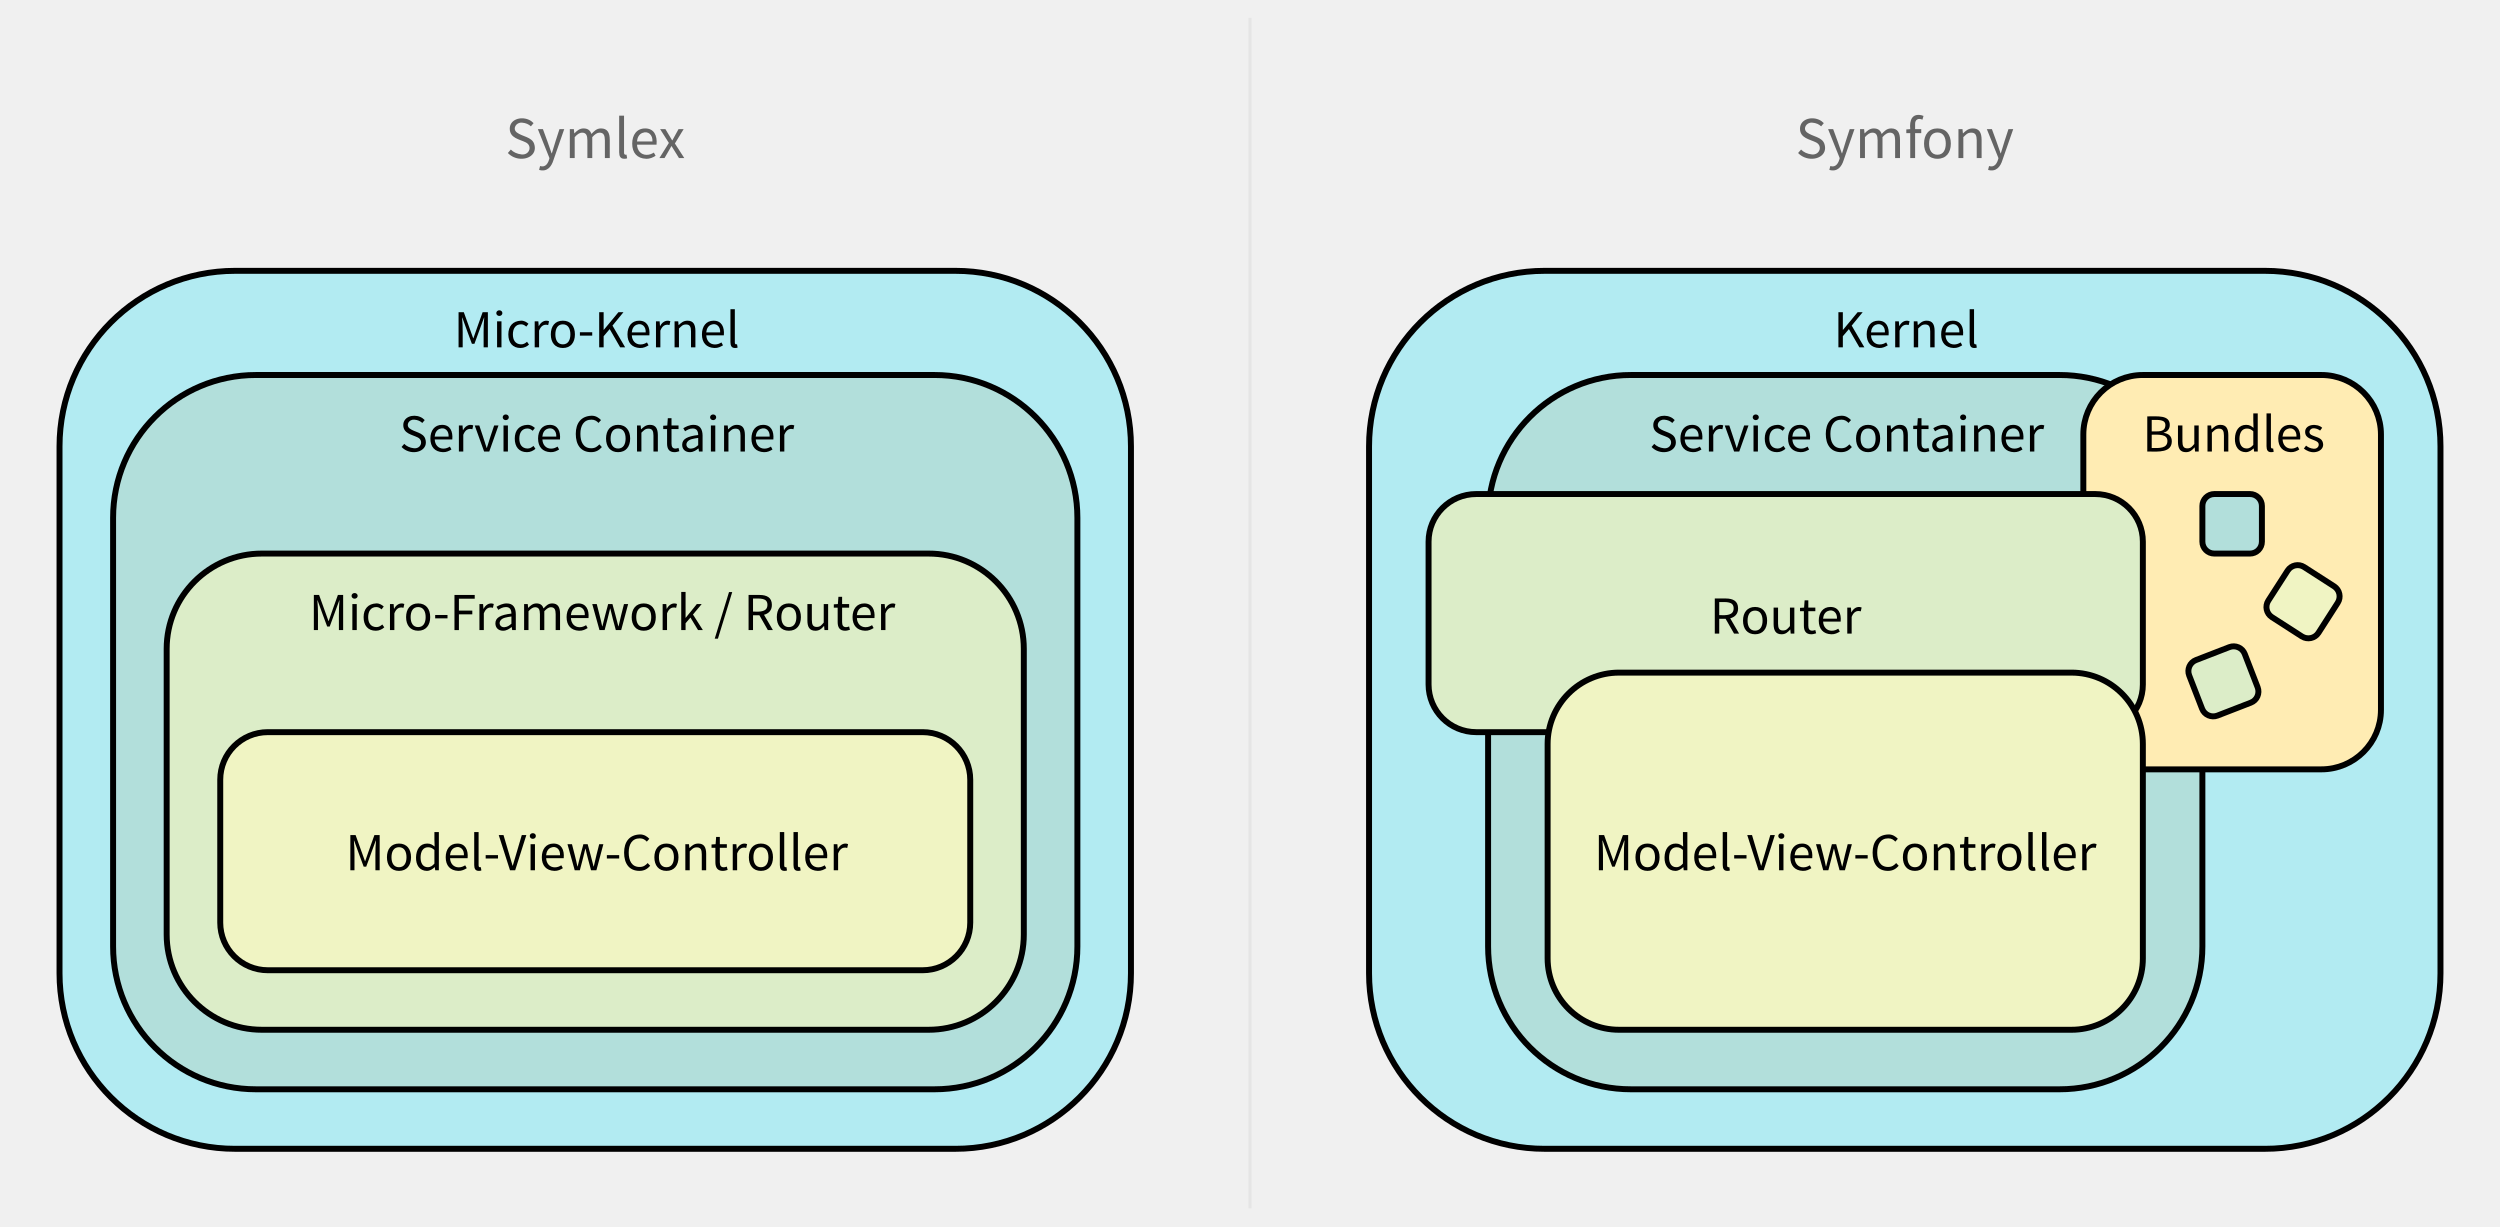
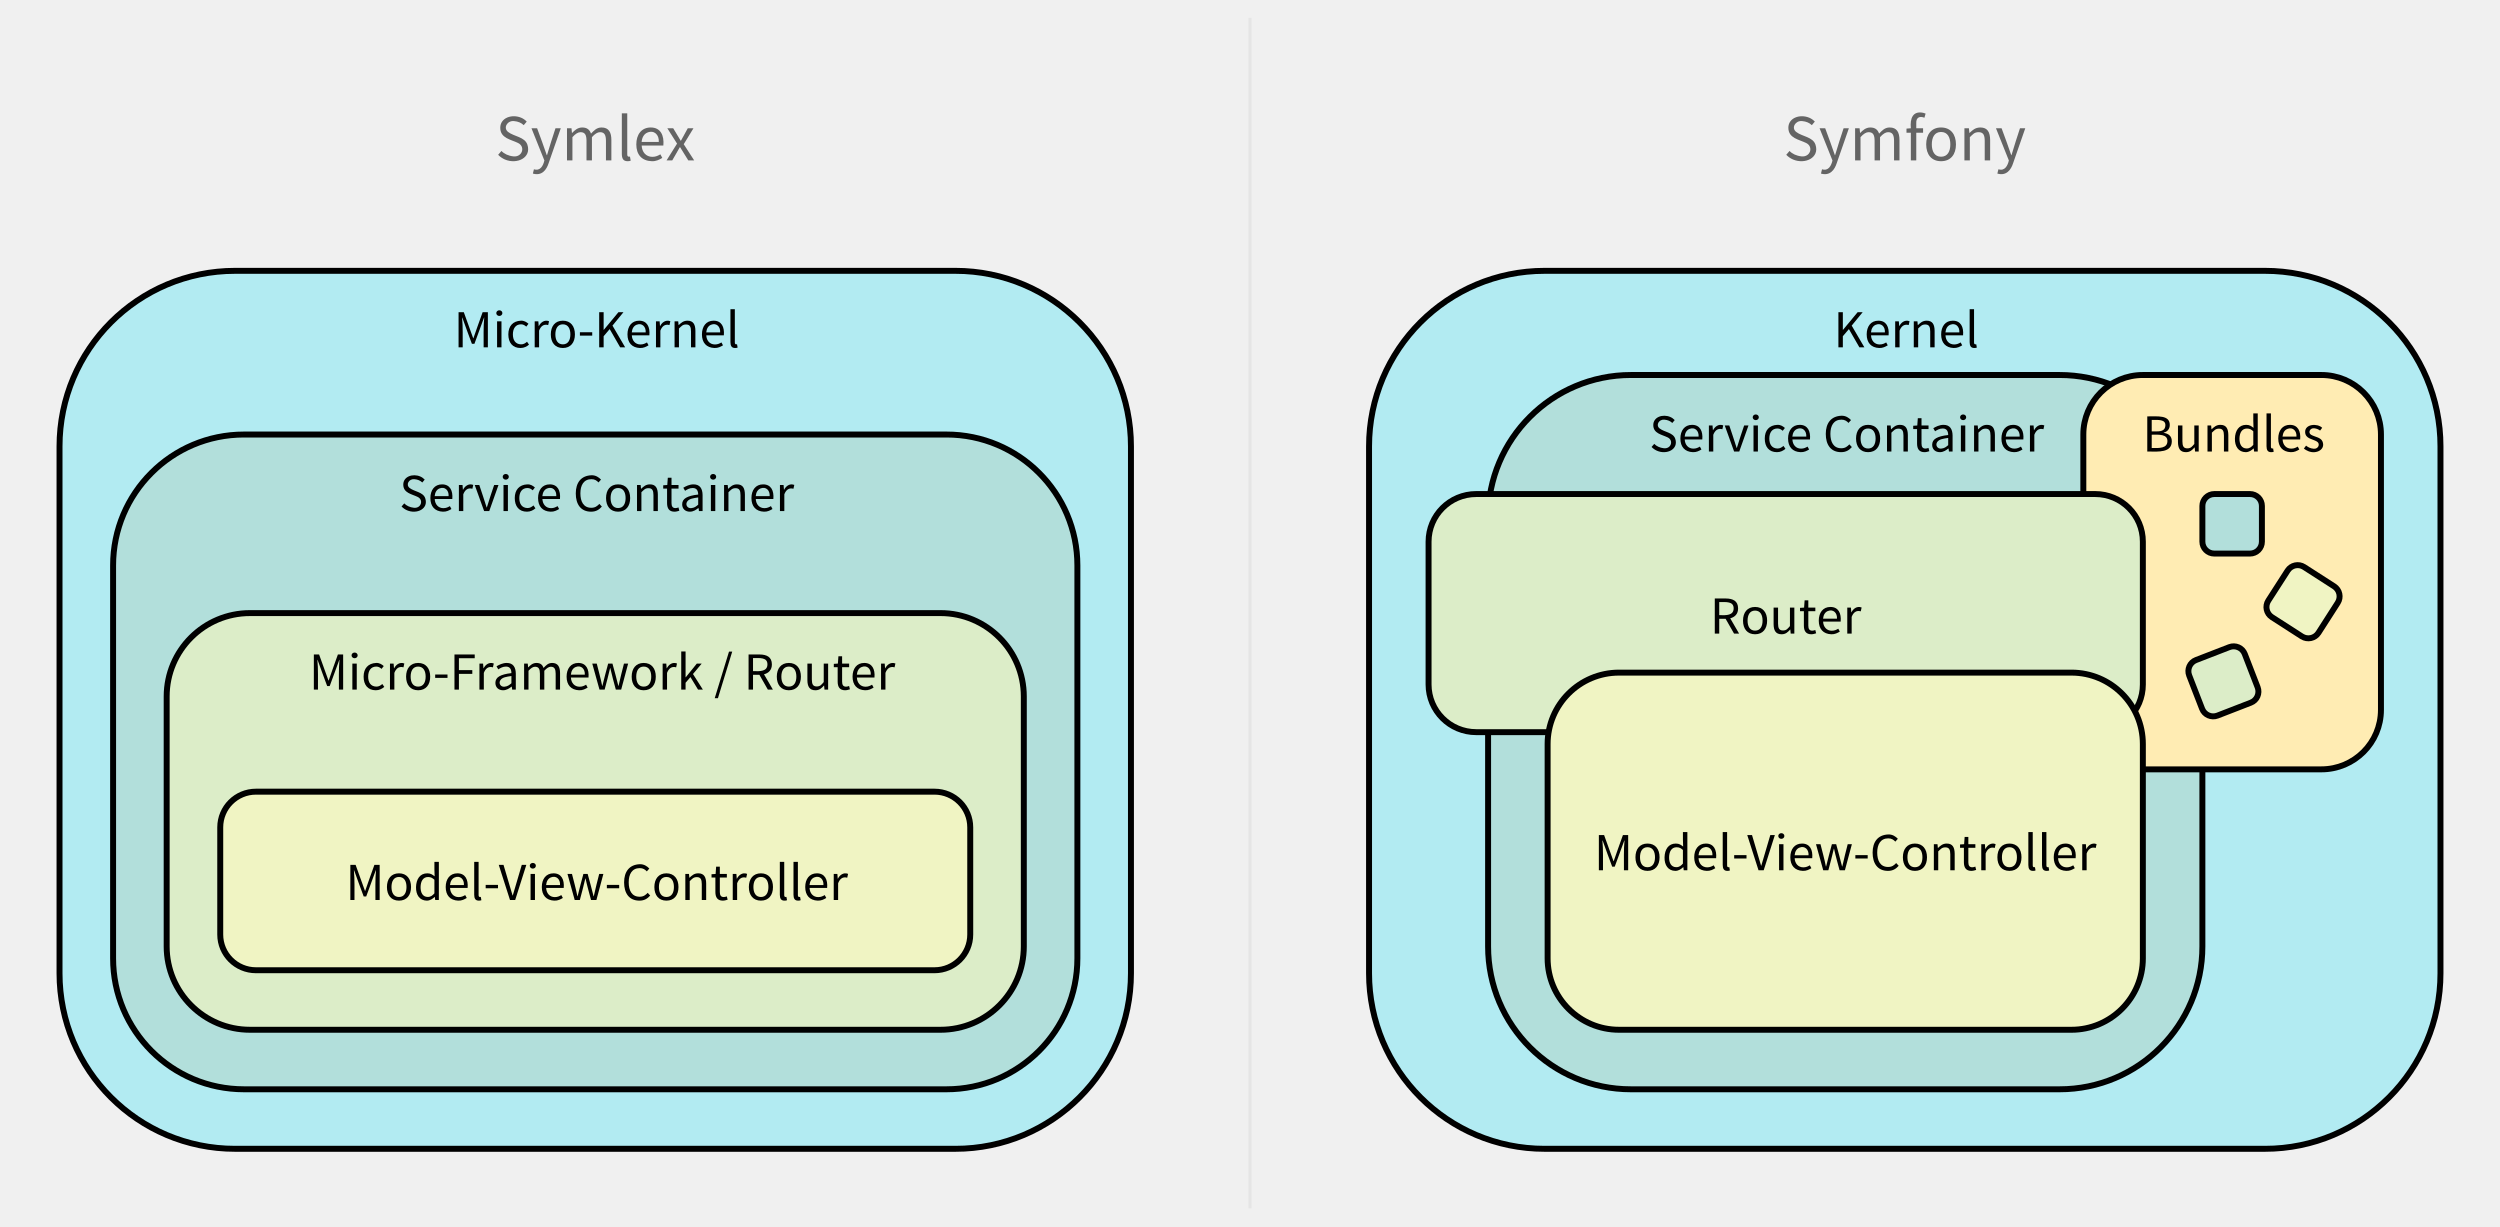
<svg xmlns="http://www.w3.org/2000/svg" xmlns:ns1="lucid" xmlns:xlink="http://www.w3.org/1999/xlink" width="840" height="412">
  <g transform="translate(-220 -74)" ns1:page-tab-id="Lq9n9gWan5VK">
    <path d="M299 165c-32.58 0-59 26.42-59 59v177c0 32.58 26.42 59 59 59h242c32.58 0 59-26.42 59-59V224c0-32.58-26.42-59-59-59z" stroke="#000" stroke-width="2" fill="#b2ebf2" />
    <use xlink:href="#a" transform="matrix(1,0,0,1,248,173) translate(124.458 17.712)" />
-     <path d="M306 200c-26.5 0-48 21.5-48 48v144c0 26.5 21.5 48 48 48h228c26.5 0 48-21.5 48-48V248c0-26.5-21.5-48-48-48z" stroke="#000" stroke-width="2" fill="#b2dfdb" />
-     <use xlink:href="#b" transform="matrix(1,0,0,1,266,208) translate(88.17 17.712)" />
-     <use xlink:href="#c" transform="matrix(1,0,0,1,266,208) translate(146.526 17.712)" />
-     <path d="M308 260c-17.67 0-32 14.33-32 32v96c0 17.67 14.33 32 32 32h224c17.67 0 32-14.33 32-32v-96c0-17.67-14.33-32-32-32z" stroke="#000" stroke-width="2" fill="#dcedc8" />
-     <use xlink:href="#d" transform="matrix(1,0,0,1,284,268) translate(36.195 17.712)" />
-     <use xlink:href="#e" transform="matrix(1,0,0,1,284,268) translate(39.831 17.712)" />
-     <use xlink:href="#f" transform="matrix(1,0,0,1,284,268) translate(175.965 17.712)" />
-     <use xlink:href="#g" transform="matrix(1,0,0,1,284,268) translate(185.901 17.712)" />
-     <path d="M310 320c-8.84 0-16 7.16-16 16v48c0 8.84 7.16 16 16 16h220c8.84 0 16-7.16 16-16v-48c0-8.84-7.16-16-16-16z" stroke="#000" stroke-width="2" fill="#f0f4c3" />
-     <use xlink:href="#h" transform="matrix(1,0,0,1,302,328) translate(34.098 38.399)" />
+     <path d="M302 220c-24.3 0-44 19.7-44 44v132c0 24.3 19.7 44 44 44h236c24.3 0 44-19.7 44-44V264c0-24.3-19.7-44-44-44z" stroke="#000" stroke-width="2" fill="#b2dfdb" />
+     <use xlink:href="#b" transform="matrix(1,0,0,1,266,228) translate(88.17 17.712)" />
+     <use xlink:href="#c" transform="matrix(1,0,0,1,266,228) translate(146.526 17.712)" />
+     <path d="M304 280c-15.46 0-28 12.54-28 28v84c0 15.46 12.54 28 28 28h232c15.46 0 28-12.54 28-28v-84c0-15.46-12.54-28-28-28z" stroke="#000" stroke-width="2" fill="#dcedc8" />
+     <use xlink:href="#d" transform="matrix(1,0,0,1,284,288) translate(36.195 17.712)" />
+     <use xlink:href="#e" transform="matrix(1,0,0,1,284,288) translate(39.831 17.712)" />
+     <use xlink:href="#f" transform="matrix(1,0,0,1,284,288) translate(175.965 17.712)" />
+     <use xlink:href="#g" transform="matrix(1,0,0,1,284,288) translate(185.901 17.712)" />
+     <path d="M306 340c-6.63 0-12 5.37-12 12v36c0 6.63 5.37 12 12 12h228c6.63 0 12-5.37 12-12v-36c0-6.63-5.37-12-12-12z" stroke="#000" stroke-width="2" fill="#f0f4c3" />
+     <use xlink:href="#h" transform="matrix(1,0,0,1,302,348) translate(34.098 28.399)" />
    <path d="M739 165c-32.58 0-59 26.42-59 59v177c0 32.58 26.42 59 59 59h242c32.58 0 59-26.42 59-59V224c0-32.58-26.42-59-59-59z" stroke="#000" stroke-width="2" fill="#b2ebf2" />
    <use xlink:href="#i" transform="matrix(1,0,0,1,688,173) translate(148.083 17.712)" />
    <path d="M768 200c-26.5 0-48 21.5-48 48v144c0 26.5 21.5 48 48 48h144c26.5 0 48-21.5 48-48V248c0-26.5-21.5-48-48-48z" stroke="#000" stroke-width="2" fill="#b2dfdb" />
    <use xlink:href="#b" transform="matrix(1,0,0,1,728,208) translate(46.17 17.712)" />
    <use xlink:href="#c" transform="matrix(1,0,0,1,728,208) translate(104.526 17.712)" />
    <path d="M940 200c-11.05 0-20 8.95-20 20v92.5c0 11.05 8.95 20 20 20h60c11.05 0 20-8.95 20-20V220c0-11.05-8.95-20-20-20z" stroke="#000" stroke-width="2" fill="#ffecb3" />
    <use xlink:href="#j" transform="matrix(1,0,0,1,928,208) translate(11.864 17.712)" />
    <path d="M716 240c-8.84 0-16 7.16-16 16v48c0 8.84 7.16 16 16 16h208c8.84 0 16-7.16 16-16v-48c0-8.84-7.16-16-16-16z" stroke="#000" stroke-width="2" fill="#dcedc8" />
    <use xlink:href="#k" transform="matrix(1,0,0,1,708,248) translate(86.548 38.899)" />
    <path d="M964 240c-2.2 0-4 1.8-4 4v12c0 2.2 1.8 4 4 4h12c2.2 0 4-1.8 4-4v-12c0-2.2-1.8-4-4-4z" stroke="#000" stroke-width="2" fill="#b2dfdb" />
    <path d="M994.18 264.52c-1.86-1.2-4.33-.65-5.53 1.2l-6.5 10.1c-1.18 1.86-.64 4.33 1.2 5.53l10.1 6.5c1.87 1.18 4.34.64 5.54-1.2l6.48-10.1c1.2-1.87.65-4.34-1.2-5.54zM764 300c-13.25 0-24 10.75-24 24v72c0 13.25 10.75 24 24 24h152c13.25 0 24-10.75 24-24v-72c0-13.25-10.75-24-24-24z" stroke="#000" stroke-width="2" fill="#f0f4c3" />
    <use xlink:href="#l" transform="matrix(1,0,0,1,748,308) translate(7.598 58.399)" />
    <path d="M240 100h360v40H240z" stroke="#000" stroke-opacity="0" stroke-width="2" fill="#fff" fill-opacity="0" />
-     <use xlink:href="#m" transform="matrix(1,0,0,1,245,105) translate(144.8 22.11)" />
+     <use xlink:href="#m" transform="matrix(1,0,0,1,245,105) translate(141.4444 22.9)" />
    <path d="M680 100h360v40H680z" stroke="#000" stroke-opacity="0" stroke-width="2" fill="#fff" fill-opacity="0" />
    <g>
-       <use xlink:href="#n" transform="matrix(1,0,0,1,685,105) translate(138.32 22.11)" />
+       <use xlink:href="#n" transform="matrix(1,0,0,1,685,105) translate(134.2444 22.9)" />
    </g>
    <path d="M640 80v400" stroke="#e5e5e5" fill="none" />
    <g>
      <path d="M957.85 295.78c-2.06.8-3.08 3.12-2.28 5.18l4.34 11.2c.8 2.05 3.12 3.07 5.18 2.27l11.2-4.34c2.05-.8 3.07-3.12 2.27-5.18l-4.33-11.2c-.8-2.05-3.12-3.07-5.18-2.27z" stroke="#000" stroke-width="2" fill="#dcedc8" />
    </g>
    <defs>
      <path d="M156-555c17 172 9 368 11 555H90v-656h98c58 162 117 324 175 486h4c55-164 115-324 172-486h98V0h-79c2-187-7-383 11-555h-4C506-391 446-229 386-66h-47c-60-163-121-324-179-489h-4" id="o" />
      <path d="M181-639c0 30-26 53-57 53s-57-23-57-53c0-31 26-53 57-53s57 22 57 53zM82-486h82V0H82v-486" id="p" />
      <path d="M274 12C124 12 46-89 46-242c0-154 84-249 234-256 64-3 108 29 142 58l-41 53c-27-22-53-43-98-43-104 0-152 81-152 188S178-60 281-56c50 2 87-25 114-49l37 54c-39 34-91 63-158 63" id="q" />
      <path d="M334-416c-89-26-142 29-170 104V0H82v-486h68l7 88h3c31-63 101-124 190-90" id="r" />
      <path d="M271 12C125 12 46-91 46-242c0-152 79-256 225-256s225 104 225 256c0 151-79 254-225 254zm0-442c-100 0-140 84-140 188S172-56 271-56s140-82 140-186-40-188-140-188" id="s" />
      <path d="M41-282h230v63H41v-63" id="t" />
      <path d="M90-656h83v329h3l273-329h94L338-406 575 0h-93L286-341 173-208V0H90v-656" id="u" />
      <path d="M279 12C129 6 46-87 46-242c0-148 77-256 218-256 148 0 205 117 191 273H127c4 97 64 171 162 171 51 0 87-18 121-38l29 54c-42 25-92 53-160 50zm107-291c7-109-70-183-170-143-53 21-83 73-90 143h260" id="v" />
      <path d="M297-427c-68 0-89 36-133 75V0H82v-486h68l7 70h3c43-40 85-82 163-82 111 0 147 74 148 190V0h-82v-297c-1-82-18-130-92-130" id="w" />
      <path d="M169 12c-67 0-86-42-87-110v-614h82v620c-2 29 15 42 41 34l11 62c-13 6-27 8-47 8" id="x" />
      <g id="a">
        <use transform="matrix(0.018,0,0,0.018,0,0)" xlink:href="#o" />
        <use transform="matrix(0.018,0,0,0.018,13.086,0)" xlink:href="#p" />
        <use transform="matrix(0.018,0,0,0.018,17.514,0)" xlink:href="#q" />
        <use transform="matrix(0.018,0,0,0.018,25.722,0)" xlink:href="#r" />
        <use transform="matrix(0.018,0,0,0.018,31.788,0)" xlink:href="#s" />
        <use transform="matrix(0.018,0,0,0.018,41.652,0)" xlink:href="#t" />
        <use transform="matrix(0.018,0,0,0.018,47.25,0)" xlink:href="#u" />
        <use transform="matrix(0.018,0,0,0.018,57.546,0)" xlink:href="#v" />
        <use transform="matrix(0.018,0,0,0.018,66.474,0)" xlink:href="#r" />
        <use transform="matrix(0.018,0,0,0.018,72.72,0)" xlink:href="#w" />
        <use transform="matrix(0.018,0,0,0.018,82.566,0)" xlink:href="#v" />
        <use transform="matrix(0.018,0,0,0.018,91.494,0)" xlink:href="#x" />
      </g>
      <path d="M484-238C550-39 325 64 144-14 105-31 71-55 42-85l50-58c40 43 104 74 181 82 133 14 185-145 71-202-108-54-270-71-270-231 0-151 176-210 315-152 34 14 62 35 85 59l-45 54c-37-35-82-56-149-62-101-9-166 104-87 165 91 70 252 74 291 192" id="y" />
      <path d="M12-486h85c46 139 93 277 137 419h4c42-142 90-280 136-419h81L283 0h-96" id="z" />
      <g id="b">
        <use transform="matrix(0.018,0,0,0.018,0,0)" xlink:href="#y" />
        <use transform="matrix(0.018,0,0,0.018,9.612,0)" xlink:href="#v" />
        <use transform="matrix(0.018,0,0,0.018,18.54,0)" xlink:href="#r" />
        <use transform="matrix(0.018,0,0,0.018,25.128,0)" xlink:href="#z" />
        <use transform="matrix(0.018,0,0,0.018,33.534,0)" xlink:href="#p" />
        <use transform="matrix(0.018,0,0,0.018,37.962,0)" xlink:href="#q" />
        <use transform="matrix(0.018,0,0,0.018,45.792,0)" xlink:href="#v" />
      </g>
      <path d="M339 12C145 12 52-127 52-328s97-332 292-340c80-3 141 40 179 81l-47 53c-32-34-69-61-131-61-146 0-207 114-207 265S195-61 341-61c74 0 112-32 151-73l47 51c-48 54-106 95-200 95" id="A" />
      <path d="M235 12C135 12 96-49 96-150v-269H24v-62l76-5 10-136h69v136h131v67H179v270c1 58 17 94 75 94 19 0 41-7 55-13l16 62c-25 8-58 18-90 18" id="B" />
      <path d="M201 12C118 12 58-40 58-126c0-53 24-94 72-122s123-49 227-60c-1-72-27-121-100-122-60-1-108 28-145 52l-33-57c46-28 114-63 191-63 121 0 168 82 169 200V0h-68c-4-19-2-42-9-58-42 33-92 70-161 70zm23-66c62-5 93-31 133-65v-135c-89 14-171 22-207 80-36 57 6 125 74 120" id="C" />
      <g id="c">
        <use transform="matrix(0.018,0,0,0.018,0,0)" xlink:href="#A" />
        <use transform="matrix(0.018,0,0,0.018,10.278,0)" xlink:href="#s" />
        <use transform="matrix(0.018,0,0,0.018,20.034,0)" xlink:href="#w" />
        <use transform="matrix(0.018,0,0,0.018,29.88,0)" xlink:href="#B" />
        <use transform="matrix(0.018,0,0,0.018,35.64,0)" xlink:href="#C" />
        <use transform="matrix(0.018,0,0,0.018,44.856,0)" xlink:href="#p" />
        <use transform="matrix(0.018,0,0,0.018,49.284,0)" xlink:href="#w" />
        <use transform="matrix(0.018,0,0,0.018,59.13,0)" xlink:href="#v" />
        <use transform="matrix(0.018,0,0,0.018,68.058,0)" xlink:href="#r" />
      </g>
      <path d="M90-656h378v70H173v222h250v70H173V0H90v-656" id="D" />
      <path d="M377-297c-1-82-18-130-91-130-37 0-77 25-122 75V0H82v-486h68l7 70h3c38-39 82-81 151-82 77 0 114 36 134 93 44-45 84-93 160-93 109 0 148 74 148 190V0h-82v-297c-1-81-18-130-90-130-37 0-77 25-122 75V0h-82v-297" id="E" />
      <path d="M24-486h84c34 138 73 272 101 416h4c33-142 72-278 108-416h80c37 138 76 275 110 416h4c30-142 67-278 101-416h78L564 0H464c-35-133-73-263-103-401h-4C327-263 289-134 255 0h-96" id="F" />
      <path d="M82-712h81v482h3l207-256h91L301-291 486 0h-90L254-234l-91 106V0H82v-712" id="G" />
      <g id="e">
        <use transform="matrix(0.018,0,0,0.018,0,0)" xlink:href="#o" />
        <use transform="matrix(0.018,0,0,0.018,13.086,0)" xlink:href="#p" />
        <use transform="matrix(0.018,0,0,0.018,17.514,0)" xlink:href="#q" />
        <use transform="matrix(0.018,0,0,0.018,25.722,0)" xlink:href="#r" />
        <use transform="matrix(0.018,0,0,0.018,31.788,0)" xlink:href="#s" />
        <use transform="matrix(0.018,0,0,0.018,41.652,0)" xlink:href="#t" />
        <use transform="matrix(0.018,0,0,0.018,47.25,0)" xlink:href="#D" />
        <use transform="matrix(0.018,0,0,0.018,55.782,0)" xlink:href="#r" />
        <use transform="matrix(0.018,0,0,0.018,61.578,0)" xlink:href="#C" />
        <use transform="matrix(0.018,0,0,0.018,70.794,0)" xlink:href="#E" />
        <use transform="matrix(0.018,0,0,0.018,85.716,0)" xlink:href="#v" />
        <use transform="matrix(0.018,0,0,0.018,94.734,0)" xlink:href="#F" />
        <use transform="matrix(0.018,0,0,0.018,107.586,0)" xlink:href="#s" />
        <use transform="matrix(0.018,0,0,0.018,117.342,0)" xlink:href="#r" />
        <use transform="matrix(0.018,0,0,0.018,123.588,0)" xlink:href="#G" />
      </g>
      <path d="M277-710h60L70 160H10" id="H" />
      <use transform="matrix(0.018,0,0,0.018,0,0)" xlink:href="#H" id="f" />
      <path d="M442-472c0-133-139-117-269-117v244c135 5 269 6 269-127zm83 0c1 106-62 164-147 186L544 0h-94L292-277H173V0H90v-656h205c137 1 229 48 230 184" id="I" />
      <path d="M224 12C112 12 76-61 75-178v-308h83v297c1 82 17 130 91 130 69 0 90-36 131-82v-345h82V0h-68l-7-76h-3c-42 46-81 88-160 88" id="J" />
      <g id="g">
        <use transform="matrix(0.018,0,0,0.018,0,0)" xlink:href="#I" />
        <use transform="matrix(0.018,0,0,0.018,10.278,0)" xlink:href="#s" />
        <use transform="matrix(0.018,0,0,0.018,20.034,0)" xlink:href="#J" />
        <use transform="matrix(0.018,0,0,0.018,29.826,0)" xlink:href="#B" />
        <use transform="matrix(0.018,0,0,0.018,35.73,0)" xlink:href="#v" />
        <use transform="matrix(0.018,0,0,0.018,44.658,0)" xlink:href="#r" />
      </g>
      <path d="M248 12C114 10 43-95 47-242c4-146 72-256 211-256 65 0 96 26 136 56-6-85-3-179-4-270h83V0h-68l-7-57h-3c-35 32-83 69-147 69zm24-441c-97 0-138 83-140 186-2 104 39 186 134 186 59 0 90-30 124-67v-254c-35-31-64-51-118-51" id="K" />
      <path d="M0-656h89c57 190 112 381 169 571h4c56-190 111-382 168-571h85L307 0h-97" id="L" />
      <g id="h">
        <use transform="matrix(0.018,0,0,0.018,0,0)" xlink:href="#o" />
        <use transform="matrix(0.018,0,0,0.018,13.086,0)" xlink:href="#s" />
        <use transform="matrix(0.018,0,0,0.018,22.842,0)" xlink:href="#K" />
        <use transform="matrix(0.018,0,0,0.018,32.832,0)" xlink:href="#v" />
        <use transform="matrix(0.018,0,0,0.018,41.76,0)" xlink:href="#x" />
        <use transform="matrix(0.018,0,0,0.018,46.35,0)" xlink:href="#t" />
        <use transform="matrix(0.018,0,0,0.018,51.48,0)" xlink:href="#L" />
        <use transform="matrix(0.018,0,0,0.018,60.696,0)" xlink:href="#p" />
        <use transform="matrix(0.018,0,0,0.018,65.124,0)" xlink:href="#v" />
        <use transform="matrix(0.018,0,0,0.018,74.142,0)" xlink:href="#F" />
        <use transform="matrix(0.018,0,0,0.018,87.066,0)" xlink:href="#t" />
        <use transform="matrix(0.018,0,0,0.018,92.664,0)" xlink:href="#A" />
        <use transform="matrix(0.018,0,0,0.018,102.942,0)" xlink:href="#s" />
        <use transform="matrix(0.018,0,0,0.018,112.698,0)" xlink:href="#w" />
        <use transform="matrix(0.018,0,0,0.018,122.544,0)" xlink:href="#B" />
        <use transform="matrix(0.018,0,0,0.018,128.628,0)" xlink:href="#r" />
        <use transform="matrix(0.018,0,0,0.018,134.694,0)" xlink:href="#s" />
        <use transform="matrix(0.018,0,0,0.018,144.45,0)" xlink:href="#x" />
        <use transform="matrix(0.018,0,0,0.018,149.04,0)" xlink:href="#x" />
        <use transform="matrix(0.018,0,0,0.018,153.63,0)" xlink:href="#v" />
        <use transform="matrix(0.018,0,0,0.018,162.558,0)" xlink:href="#r" />
      </g>
      <g id="i">
        <use transform="matrix(0.018,0,0,0.018,0,0)" xlink:href="#u" />
        <use transform="matrix(0.018,0,0,0.018,10.296,0)" xlink:href="#v" />
        <use transform="matrix(0.018,0,0,0.018,19.224,0)" xlink:href="#r" />
        <use transform="matrix(0.018,0,0,0.018,25.47,0)" xlink:href="#w" />
        <use transform="matrix(0.018,0,0,0.018,35.316,0)" xlink:href="#v" />
        <use transform="matrix(0.018,0,0,0.018,44.244,0)" xlink:href="#x" />
      </g>
      <path d="M548-192C547 22 309 4 90 0v-656c190 2 420-31 420 160 0 75-46 128-114 143v4c89 14 152 59 152 157zM428-489c4-116-137-100-255-101v214h97c99 0 155-27 158-113zm38 293c0-131-156-119-293-118v248c143 4 293 8 293-130" id="M" />
      <path d="M374-191C441-40 261 57 110-7 79-20 51-36 28-55l41-55c40 31 77 52 143 58 87 8 128-92 60-134-81-50-214-50-220-174-7-157 230-170 318-83l-39 52c-30-22-63-38-111-43-80-8-120 85-56 122 69 40 177 47 210 121" id="N" />
      <g id="j">
        <use transform="matrix(0.018,0,0,0.018,0,0)" xlink:href="#M" />
        <use transform="matrix(0.018,0,0,0.018,10.584,0)" xlink:href="#J" />
        <use transform="matrix(0.018,0,0,0.018,20.376,0)" xlink:href="#w" />
        <use transform="matrix(0.018,0,0,0.018,30.222,0)" xlink:href="#K" />
        <use transform="matrix(0.018,0,0,0.018,40.212,0)" xlink:href="#x" />
        <use transform="matrix(0.018,0,0,0.018,44.802,0)" xlink:href="#v" />
        <use transform="matrix(0.018,0,0,0.018,53.73,0)" xlink:href="#N" />
      </g>
      <g id="k">
        <use transform="matrix(0.018,0,0,0.018,0,0)" xlink:href="#I" />
        <use transform="matrix(0.018,0,0,0.018,10.278,0)" xlink:href="#s" />
        <use transform="matrix(0.018,0,0,0.018,20.034,0)" xlink:href="#J" />
        <use transform="matrix(0.018,0,0,0.018,29.826,0)" xlink:href="#B" />
        <use transform="matrix(0.018,0,0,0.018,35.73,0)" xlink:href="#v" />
        <use transform="matrix(0.018,0,0,0.018,44.658,0)" xlink:href="#r" />
      </g>
      <g id="l">
        <use transform="matrix(0.018,0,0,0.018,0,0)" xlink:href="#o" />
        <use transform="matrix(0.018,0,0,0.018,13.086,0)" xlink:href="#s" />
        <use transform="matrix(0.018,0,0,0.018,22.842,0)" xlink:href="#K" />
        <use transform="matrix(0.018,0,0,0.018,32.832,0)" xlink:href="#v" />
        <use transform="matrix(0.018,0,0,0.018,41.76,0)" xlink:href="#x" />
        <use transform="matrix(0.018,0,0,0.018,46.35,0)" xlink:href="#t" />
        <use transform="matrix(0.018,0,0,0.018,51.48,0)" xlink:href="#L" />
        <use transform="matrix(0.018,0,0,0.018,60.696,0)" xlink:href="#p" />
        <use transform="matrix(0.018,0,0,0.018,65.124,0)" xlink:href="#v" />
        <use transform="matrix(0.018,0,0,0.018,74.142,0)" xlink:href="#F" />
        <use transform="matrix(0.018,0,0,0.018,87.066,0)" xlink:href="#t" />
        <use transform="matrix(0.018,0,0,0.018,92.664,0)" xlink:href="#A" />
        <use transform="matrix(0.018,0,0,0.018,102.942,0)" xlink:href="#s" />
        <use transform="matrix(0.018,0,0,0.018,112.698,0)" xlink:href="#w" />
        <use transform="matrix(0.018,0,0,0.018,122.544,0)" xlink:href="#B" />
        <use transform="matrix(0.018,0,0,0.018,128.628,0)" xlink:href="#r" />
        <use transform="matrix(0.018,0,0,0.018,134.694,0)" xlink:href="#s" />
        <use transform="matrix(0.018,0,0,0.018,144.45,0)" xlink:href="#x" />
        <use transform="matrix(0.018,0,0,0.018,149.04,0)" xlink:href="#x" />
        <use transform="matrix(0.018,0,0,0.018,153.63,0)" xlink:href="#v" />
        <use transform="matrix(0.018,0,0,0.018,162.558,0)" xlink:href="#r" />
      </g>
      <path fill="#646464" d="M484-238C550-39 325 64 144-14 105-31 71-55 42-85l50-58c40 43 104 74 181 82 133 14 185-145 71-202-108-54-270-71-270-231 0-151 176-210 315-152 34 14 62 35 85 59l-45 54c-37-35-82-56-149-62-101-9-166 104-87 165 91 70 252 74 291 192" id="O" />
      <path fill="#646464" d="M49 134c97 31 140-55 158-133L12-486h85c49 135 100 267 146 406h4c40-138 84-271 128-406h80L272 40c-31 99-101 199-239 159" id="P" />
      <path fill="#646464" d="M377-297c-1-82-18-130-91-130-37 0-77 25-122 75V0H82v-486h68l7 70h3c38-39 82-81 151-82 77 0 114 36 134 93 44-45 84-93 160-93 109 0 148 74 148 190V0h-82v-297c-1-81-18-130-90-130-37 0-77 25-122 75V0h-82v-297" id="Q" />
      <path fill="#646464" d="M169 12c-67 0-86-42-87-110v-614h82v620c-2 29 15 42 41 34l11 62c-13 6-27 8-47 8" id="R" />
      <path fill="#646464" d="M279 12C129 6 46-87 46-242c0-148 77-256 218-256 148 0 205 117 191 273H127c4 97 64 171 162 171 51 0 87-18 121-38l29 54c-42 25-92 53-160 50zm107-291c7-109-70-183-170-143-53 21-83 73-90 143h260" id="S" />
      <path fill="#646464" d="M173-254L26-486h89c39 62 75 126 113 188h4c34-63 68-126 103-188h86L274-245 432 0h-89c-42-66-83-133-124-200h-4C176-134 140-65 100 0H14" id="T" />
      <g id="m">
-         <use transform="matrix(0.02,0,0,0.02,0,0)" xlink:href="#O" />
-         <use transform="matrix(0.02,0,0,0.02,10.68,0)" xlink:href="#P" />
-         <use transform="matrix(0.02,0,0,0.02,20.02,0)" xlink:href="#Q" />
-         <use transform="matrix(0.02,0,0,0.02,36.6,0)" xlink:href="#R" />
-         <use transform="matrix(0.02,0,0,0.02,41.7,0)" xlink:href="#S" />
-         <use transform="matrix(0.02,0,0,0.02,51.48,0)" xlink:href="#T" />
+         <use transform="matrix(0.02222222,0,0,0.02222222,0,0)" xlink:href="#O" />
+         <use transform="matrix(0.02222222,0,0,0.02222222,11.86667,0)" xlink:href="#P" />
+         <use transform="matrix(0.02222222,0,0,0.02222222,22.24444,0)" xlink:href="#Q" />
+         <use transform="matrix(0.02222222,0,0,0.02222222,40.66667,0)" xlink:href="#R" />
+         <use transform="matrix(0.02222222,0,0,0.02222222,46.33333,0)" xlink:href="#S" />
+         <use transform="matrix(0.02222222,0,0,0.02222222,57.2,0)" xlink:href="#T" />
      </g>
      <path fill="#646464" d="M96-486c-15-151 31-266 186-234 14 3 26 7 37 12l-18 63c-66-29-128-8-123 82v77h103v67H178V0H96v-419H30v-62" id="U" />
      <path fill="#646464" d="M271 12C125 12 46-91 46-242c0-152 79-256 225-256s225 104 225 256c0 151-79 254-225 254zm0-442c-100 0-140 84-140 188S172-56 271-56s140-82 140-186-40-188-140-188" id="V" />
      <path fill="#646464" d="M297-427c-68 0-89 36-133 75V0H82v-486h68l7 70h3c43-40 85-82 163-82 111 0 147 74 148 190V0h-82v-297c-1-82-18-130-92-130" id="W" />
      <g id="n">
-         <use transform="matrix(0.02,0,0,0.02,0,0)" xlink:href="#O" />
-         <use transform="matrix(0.02,0,0,0.02,10.68,0)" xlink:href="#P" />
-         <use transform="matrix(0.02,0,0,0.02,20.02,0)" xlink:href="#Q" />
-         <use transform="matrix(0.02,0,0,0.02,36.6,0)" xlink:href="#U" />
-         <use transform="matrix(0.02,0,0,0.02,42.24,0)" xlink:href="#V" />
-         <use transform="matrix(0.02,0,0,0.02,53.08,0)" xlink:href="#W" />
-         <use transform="matrix(0.02,0,0,0.02,64.02,0)" xlink:href="#P" />
+         <use transform="matrix(0.02222222,0,0,0.02222222,0,0)" xlink:href="#O" />
+         <use transform="matrix(0.02222222,0,0,0.02222222,11.86667,0)" xlink:href="#P" />
+         <use transform="matrix(0.02222222,0,0,0.02222222,22.24444,0)" xlink:href="#Q" />
+         <use transform="matrix(0.02222222,0,0,0.02222222,40.66667,0)" xlink:href="#U" />
+         <use transform="matrix(0.02222222,0,0,0.02222222,46.93333,0)" xlink:href="#V" />
+         <use transform="matrix(0.02222222,0,0,0.02222222,58.97778,0)" xlink:href="#W" />
+         <use transform="matrix(0.02222222,0,0,0.02222222,71.13333,0)" xlink:href="#P" />
      </g>
    </defs>
  </g>
</svg>
